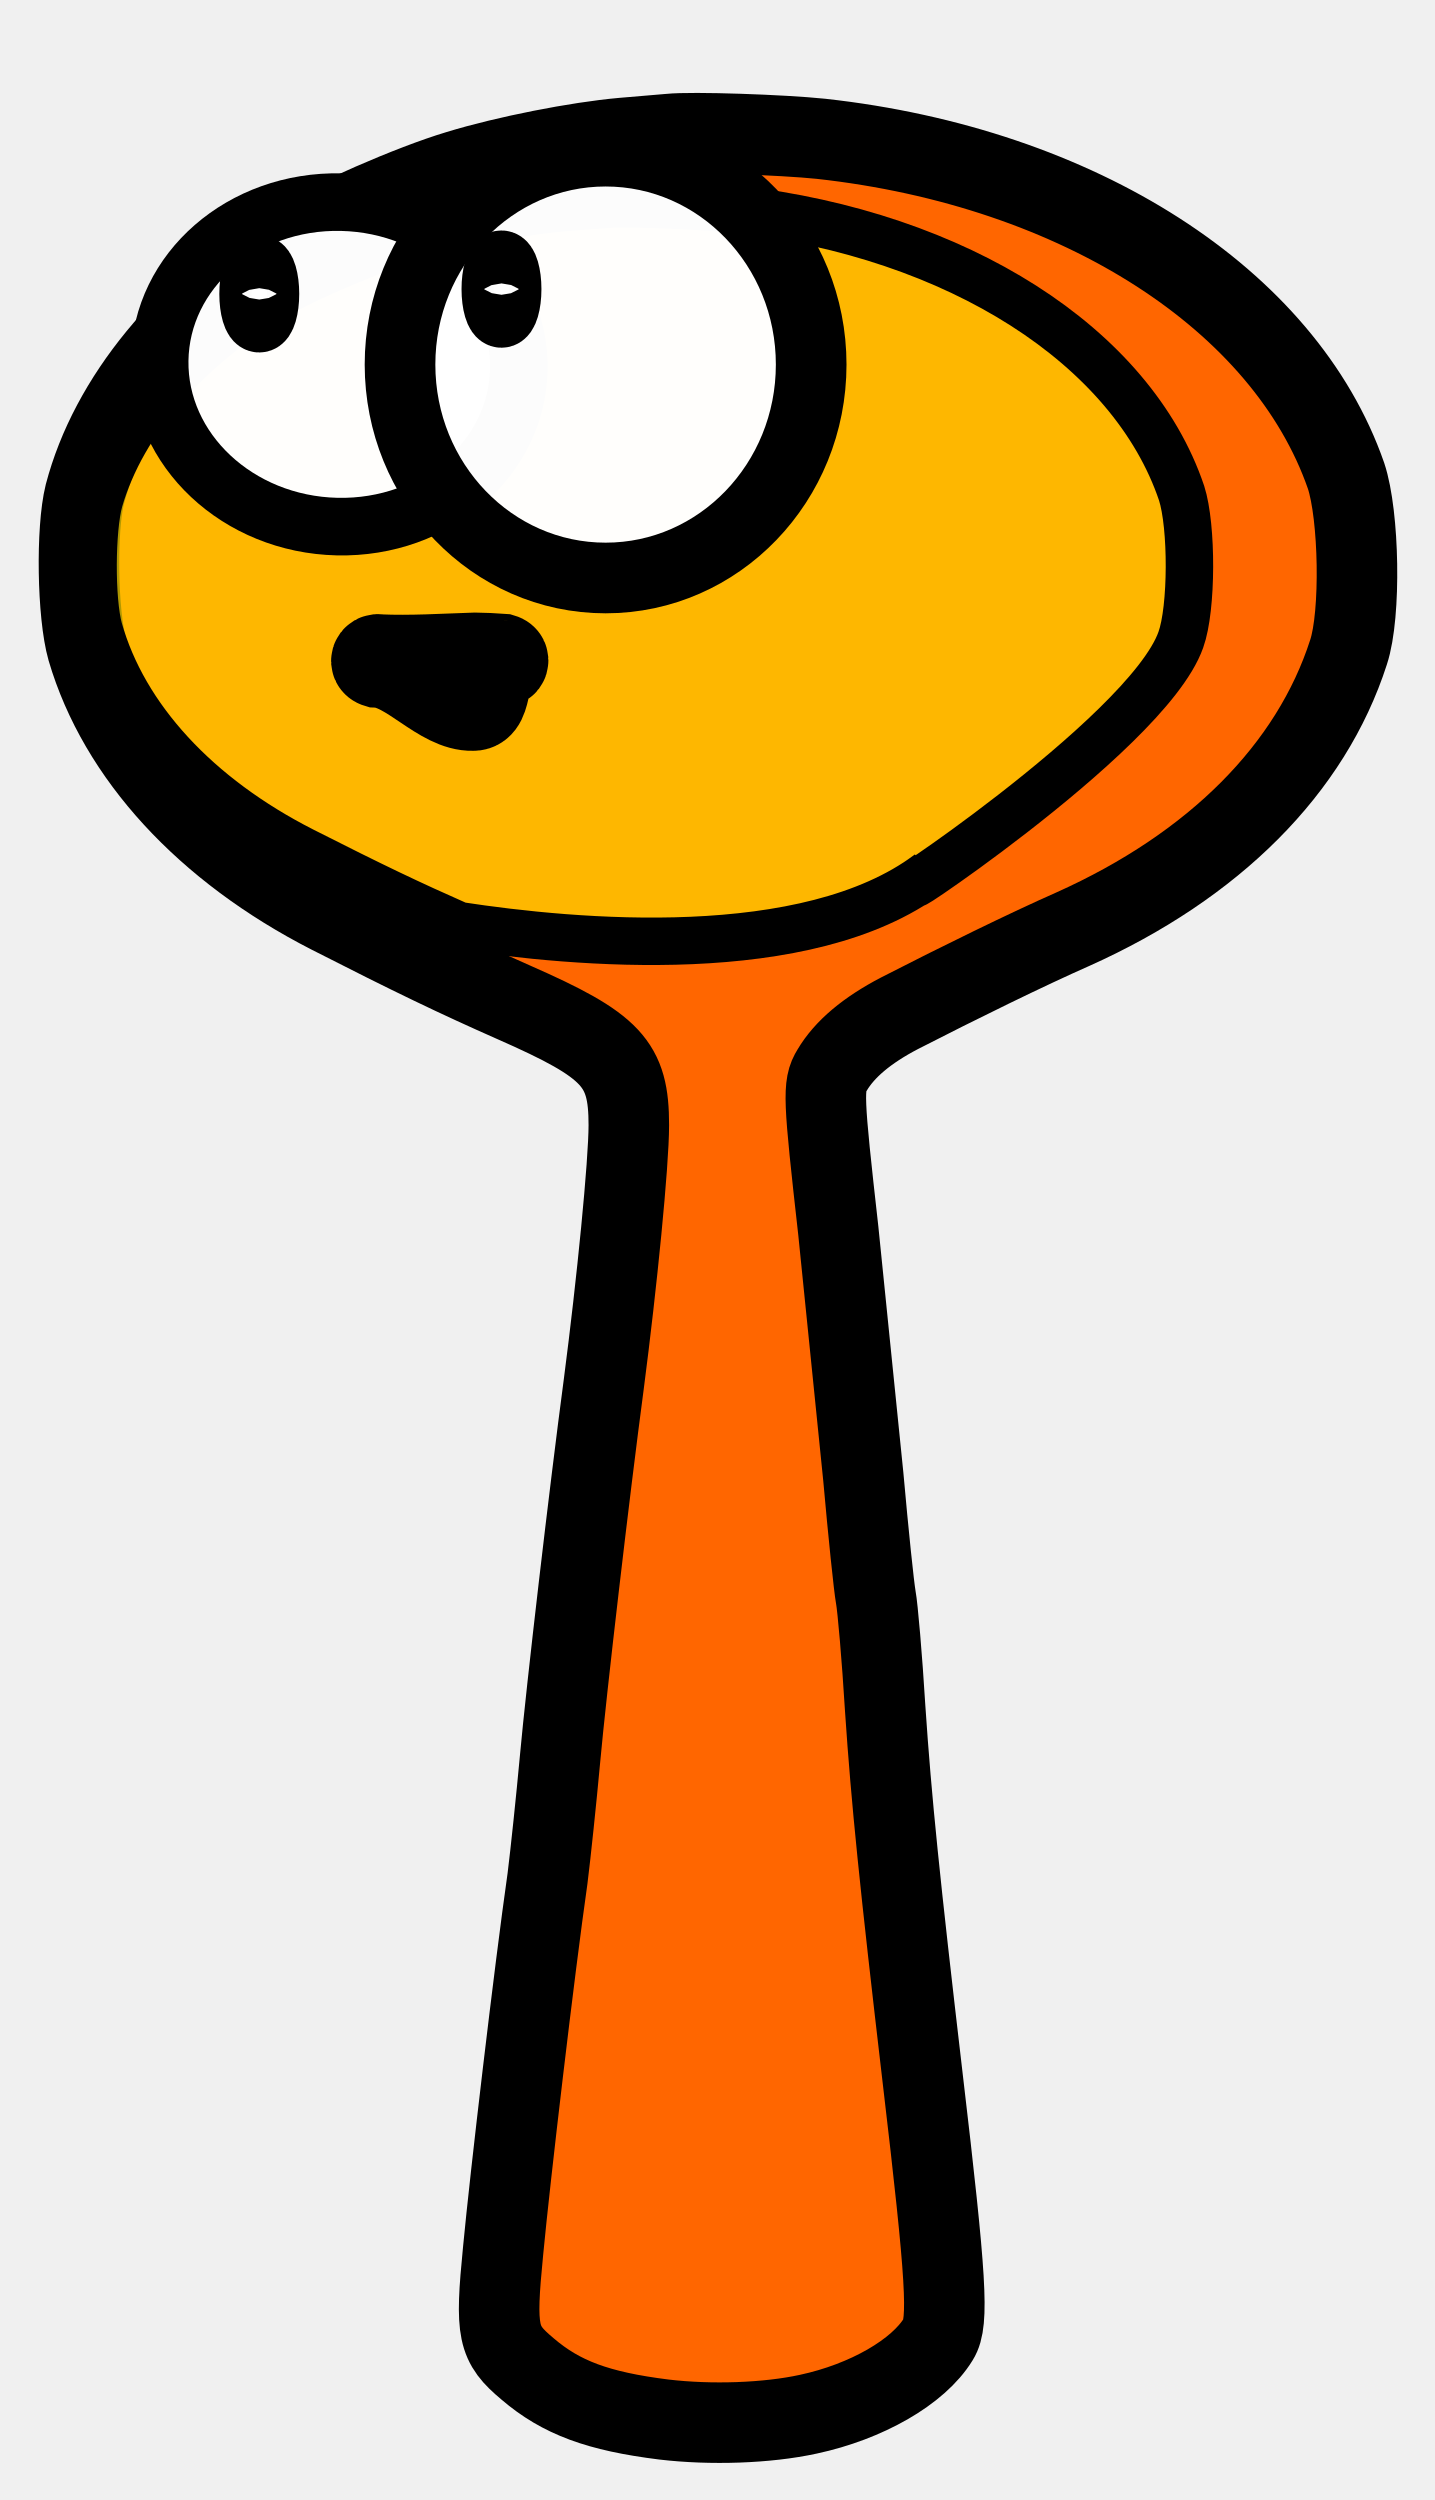
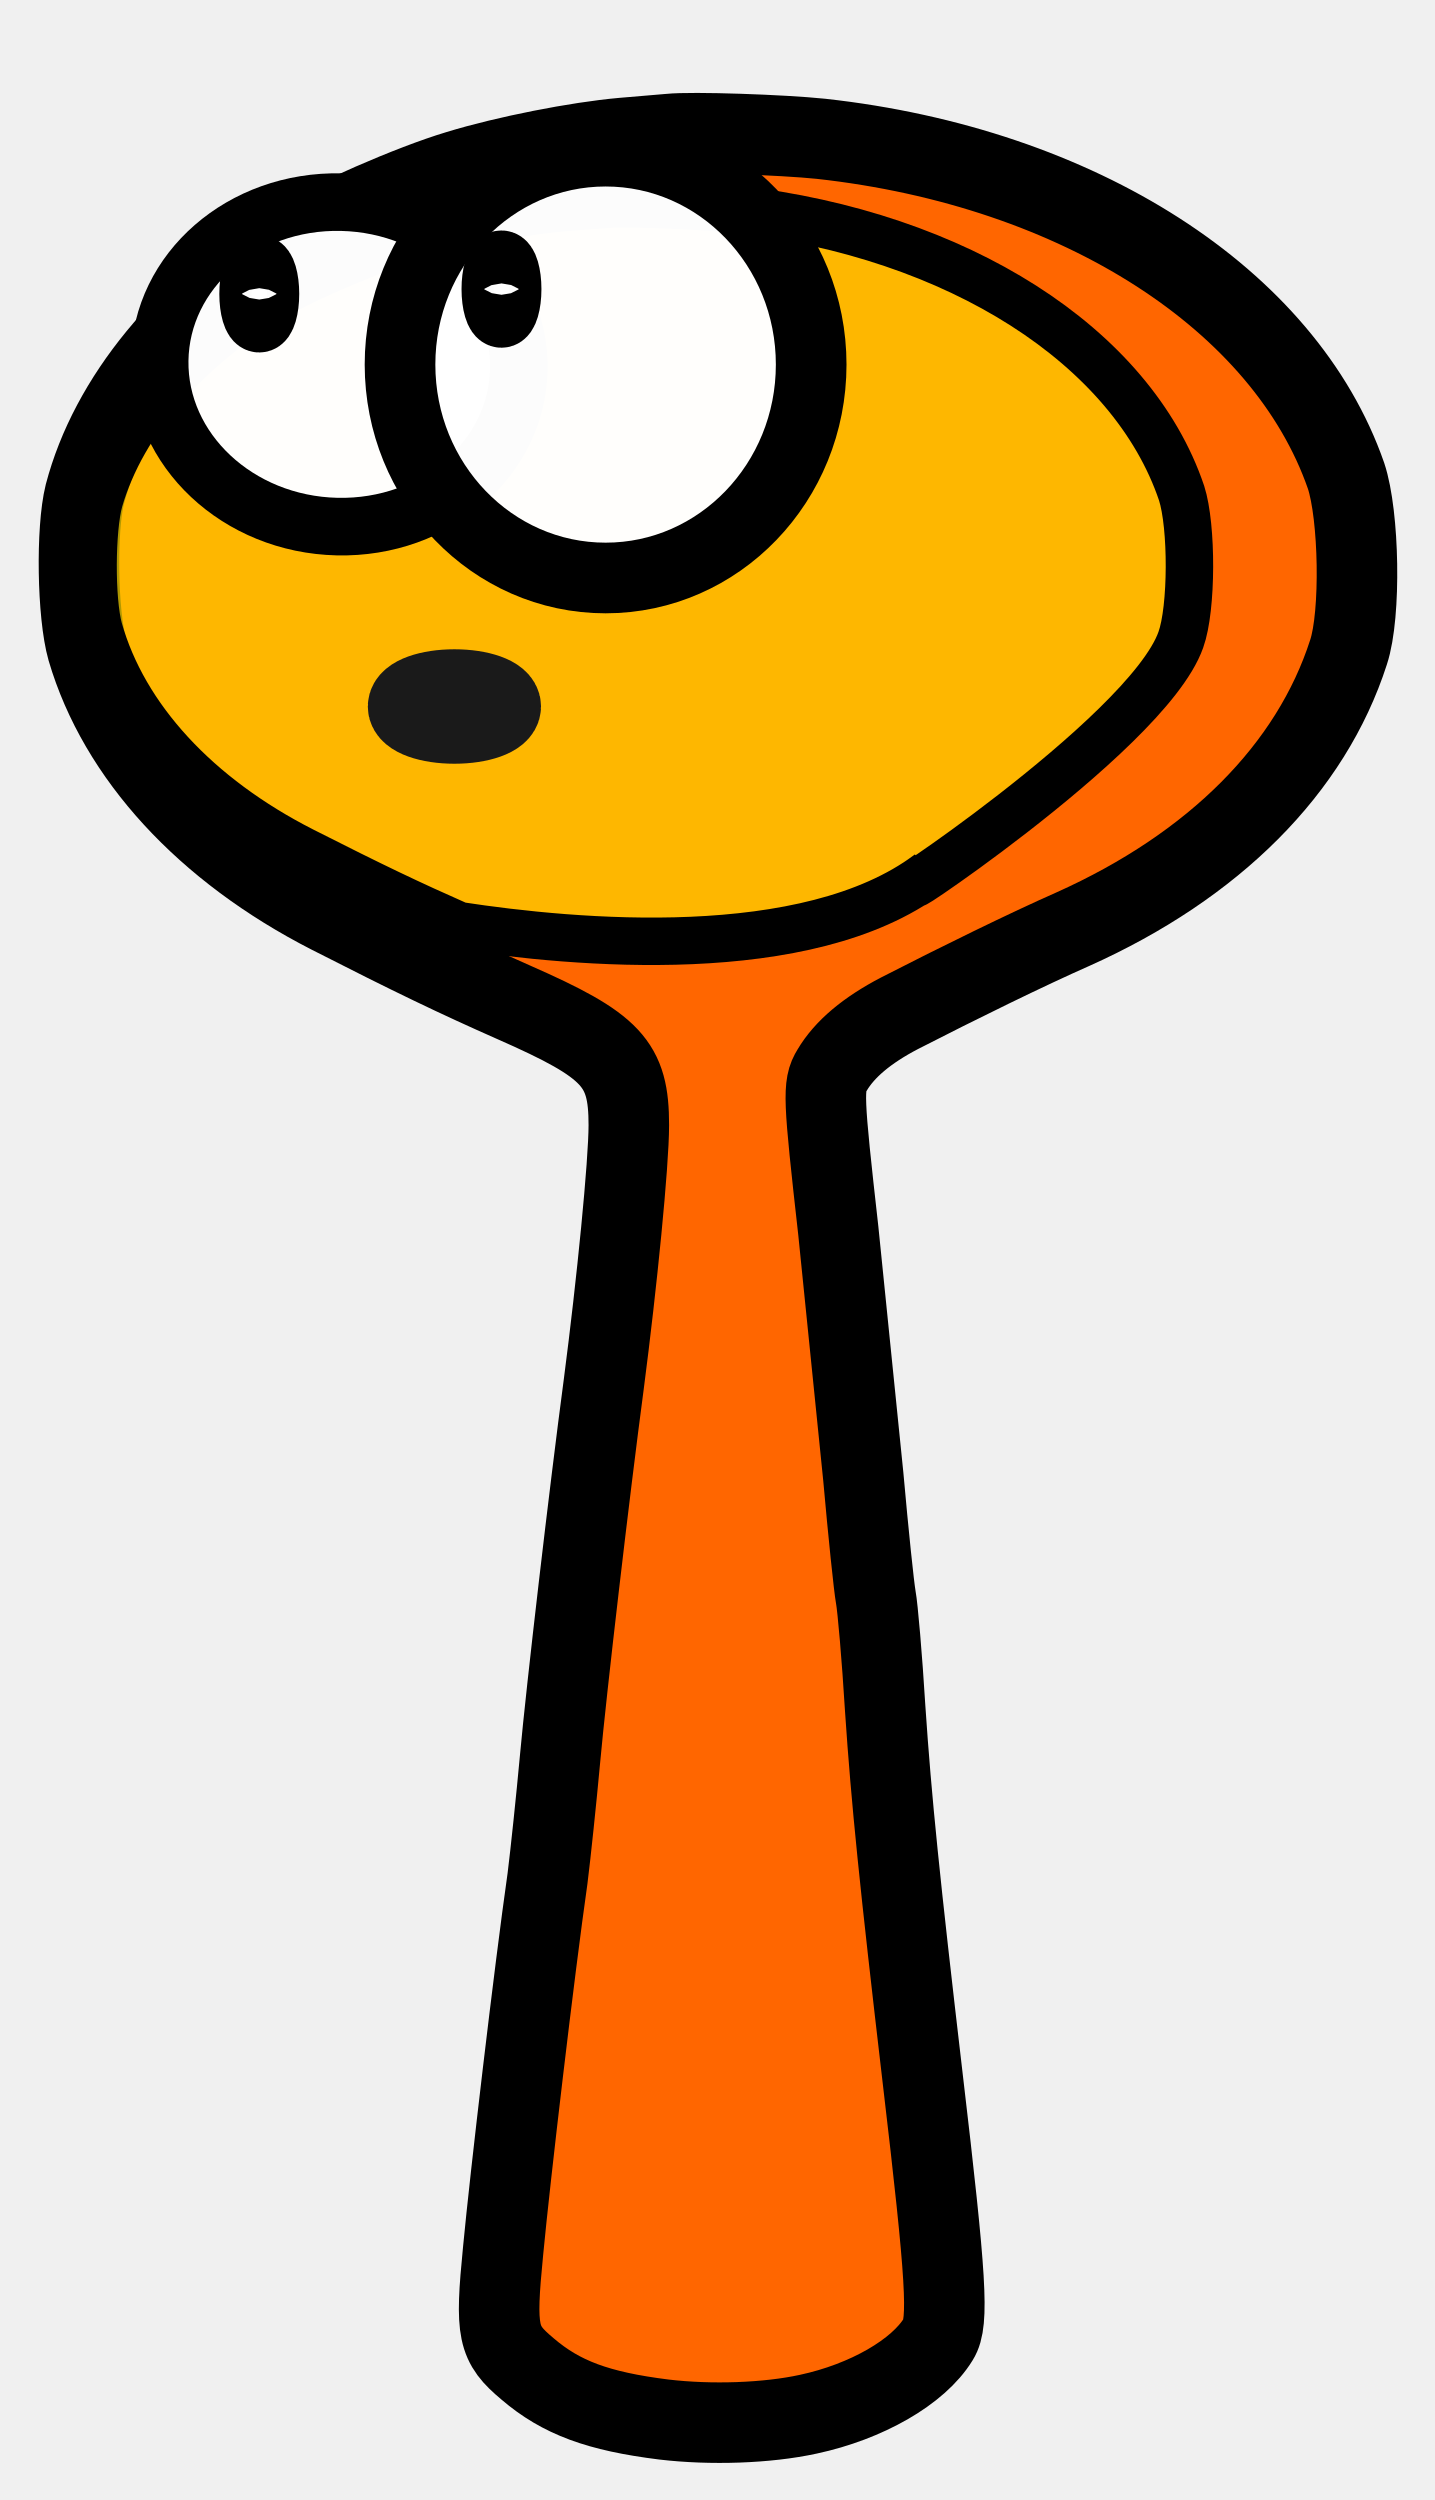
- <svg xmlns="http://www.w3.org/2000/svg" id="svg847" version="1.1" viewBox="0 0 77.65 135.349" height="135.349mm" width="77.65mm">
+ <svg xmlns="http://www.w3.org/2000/svg" width="77.65mm" height="135.349mm" viewBox="0 0 77.65 135.349" version="1.1" id="svg847">
  <defs id="defs841" />
-   <path style="fill:#ff6600;fill-opacity:1;stroke:#000000;stroke-width:4.36;stroke-miterlimit:4;stroke-dasharray:none;stroke-opacity:1" id="path10" d="m 36.246,7.256 c -0.372,0.029 -1.523,0.129 -2.539,0.215 -2.437,0.215 -6.331,0.976 -8.904,1.766 -2.539,0.761 -6.94,2.684 -9.073,3.962 -5.687,3.388 -9.784,8.397 -11.138,13.565 -0.474,1.895 -0.406,6.503 0.135,8.397 1.693,5.756 6.398,10.866 13.135,14.311 4.503,2.297 6.872,3.431 9.953,4.794 5.349,2.354 6.229,3.316 6.229,6.646 0,2.067 -0.643,8.555 -1.354,14.01 -0.779,5.857 -2.031,16.579 -2.37,20.312 -0.203,2.211 -0.508,5.11 -0.677,6.46 -0.711,4.981 -2.031,16.206 -2.404,20.154 -0.44,4.45 -0.305,5.038 1.32,6.402 1.828,1.565 3.825,2.297 7.38,2.742 2.539,0.301 5.586,0.201 7.82,-0.287 3.148,-0.675 5.958,-2.282 7.042,-4.062 0.576,-0.919 0.44,-3.215 -0.846,-14.11 -1.253,-10.708 -1.693,-15.015 -2.031,-20.025 -0.169,-2.77 -0.406,-5.483 -0.508,-6.029 -0.102,-0.56 -0.406,-3.488 -0.677,-6.531 -0.305,-3.043 -0.914,-9.043 -1.354,-13.321 -0.812,-7.22 -0.846,-7.866 -0.339,-8.684 0.677,-1.148 1.896,-2.168 3.656,-3.086 3.216,-1.651 6.94,-3.474 9.378,-4.55 7.651,-3.431 12.898,-8.684 14.93,-15 0.677,-2.053 0.576,-7.407 -0.135,-9.546 C 69.558,16.213 58.421,9.05 44.439,7.514 42.374,7.299 37.465,7.127 36.246,7.256 Z" />
-   <path style="fill:#feda00;fill-opacity:0.698;stroke:#000000;stroke-width:2.568;stroke-miterlimit:4;stroke-dasharray:none;stroke-opacity:1" id="path10-3" d="m 32.855,11.065 c -0.32,0.021 -1.309,0.097 -2.182,0.162 -2.095,0.163 -5.447,0.77 -7.667,1.41 -2.191,0.616 -5.998,2.187 -7.849,3.235 -4.935,2.78 -8.532,6.92 -9.779,11.21 -0.438,1.573 -0.456,5.406 -0.023,6.986 1.357,4.799 5.309,9.081 11.031,11.991 3.824,1.94 5.839,2.899 8.459,4.054 6.254,0.956 18.856,2.122 25.427,-2.804 -4.203,2.946 11.81,-7.429 13.657,-12.67 0.615,-1.703 0.616,-6.157 0.042,-7.941 C 61.283,18.736 51.847,12.704 39.879,11.334 38.111,11.141 33.903,10.966 32.855,11.065 Z" />
-   <ellipse style="opacity:1;fill:#ffffff;fill-opacity:0.986;stroke:#000000;stroke-width:3.117;stroke-miterlimit:4;stroke-dasharray:none;stroke-opacity:1" id="path1644-6" cx="18.629" cy="19.305" rx="9.725" ry="8.784" transform="matrix(0.9997416,0.02273044,-0.0133207,0.9999113,0,0)" />
-   <ellipse style="opacity:1;fill:#ffffff;fill-opacity:0.986;stroke:#000000;stroke-width:3.825;stroke-miterlimit:4;stroke-dasharray:none;stroke-opacity:1" id="path1644" cx="32.787" cy="19.738" rx="11.13" ry="11.554" />
-   <ellipse style="opacity:1;fill:#ffffff;fill-opacity:1;stroke:#000000;stroke-width:3.482;stroke-miterlimit:4;stroke-dasharray:none;stroke-opacity:1" id="path1582-7" cx="14.037" cy="15.909" rx="0.422" ry="1.433" />
-   <ellipse style="opacity:1;fill:#ffffff;fill-opacity:1;stroke:#000000;stroke-width:3.482;stroke-miterlimit:4;stroke-dasharray:none;stroke-opacity:1" id="path1582" cx="27.15" cy="15.652" rx="0.422" ry="1.433" />
-   <path style="opacity:1;fill:#000200;fill-opacity:0.986;stroke:#000000;stroke-width:4.7;stroke-miterlimit:4;stroke-dasharray:none;stroke-opacity:1" id="path13" d="m 20.524,35.609 c 1.73,0.075 3.454,-0.039 5.182,-0.094 1.012,0.028 0.514,0.005 1.492,0.067 0.249,0.075 0.143,0.427 -0.106,0.352 v 0 c -0.975,-0.062 -0.479,2.393 -1.488,2.365 -1.729,0.053 -3.455,-2.266 -5.186,-2.336 -0.25,-0.075 -0.144,-0.429 0.106,-0.354 z" />
+   <path d="m 36.246,7.256 c -0.372,0.029 -1.523,0.129 -2.539,0.215 -2.437,0.215 -6.331,0.976 -8.904,1.766 -2.539,0.761 -6.94,2.684 -9.073,3.962 -5.687,3.388 -9.784,8.397 -11.138,13.565 -0.474,1.895 -0.406,6.503 0.135,8.397 1.693,5.756 6.398,10.866 13.135,14.311 4.503,2.297 6.872,3.431 9.953,4.794 5.349,2.354 6.229,3.316 6.229,6.646 0,2.067 -0.643,8.555 -1.354,14.01 -0.779,5.857 -2.031,16.579 -2.37,20.312 -0.203,2.211 -0.508,5.11 -0.677,6.46 -0.711,4.981 -2.031,16.206 -2.404,20.154 -0.44,4.45 -0.305,5.038 1.32,6.402 1.828,1.565 3.825,2.297 7.38,2.742 2.539,0.301 5.586,0.201 7.82,-0.287 3.148,-0.675 5.958,-2.282 7.042,-4.062 0.576,-0.919 0.44,-3.215 -0.846,-14.11 -1.253,-10.708 -1.693,-15.015 -2.031,-20.025 -0.169,-2.77 -0.406,-5.483 -0.508,-6.029 -0.102,-0.56 -0.406,-3.488 -0.677,-6.531 -0.305,-3.043 -0.914,-9.043 -1.354,-13.321 -0.812,-7.22 -0.846,-7.866 -0.339,-8.684 0.677,-1.148 1.896,-2.168 3.656,-3.086 3.216,-1.651 6.94,-3.474 9.378,-4.55 7.651,-3.431 12.898,-8.684 14.93,-15 0.677,-2.053 0.576,-7.407 -0.135,-9.546 C 69.558,16.213 58.421,9.05 44.439,7.514 42.374,7.299 37.465,7.127 36.246,7.256 Z" id="path10" style="fill:#ff6600;fill-opacity:1;stroke:#000000;stroke-width:4.36;stroke-miterlimit:4;stroke-dasharray:none;stroke-opacity:1" />
+   <path d="m 32.855,11.065 c -0.32,0.021 -1.309,0.097 -2.182,0.162 -2.095,0.163 -5.447,0.77 -7.667,1.41 -2.191,0.616 -5.998,2.187 -7.849,3.235 -4.935,2.78 -8.532,6.92 -9.779,11.21 -0.438,1.573 -0.456,5.406 -0.023,6.986 1.357,4.799 5.309,9.081 11.031,11.991 3.824,1.94 5.839,2.899 8.459,4.054 6.254,0.956 18.856,2.122 25.427,-2.804 -4.203,2.946 11.81,-7.429 13.657,-12.67 0.615,-1.703 0.616,-6.157 0.042,-7.941 C 61.283,18.736 51.847,12.704 39.879,11.334 38.111,11.141 33.903,10.966 32.855,11.065 Z" id="path10-3" style="fill:#feda00;fill-opacity:0.698;stroke:#000000;stroke-width:2.568;stroke-miterlimit:4;stroke-dasharray:none;stroke-opacity:1" />
+   <ellipse transform="matrix(0.9997416,0.02273044,-0.0133207,0.9999113,0,0)" ry="8.784" rx="9.725" cy="19.305" cx="18.629" id="path1644-6" style="opacity:1;fill:#ffffff;fill-opacity:0.986;stroke:#000000;stroke-width:3.117;stroke-miterlimit:4;stroke-dasharray:none;stroke-opacity:1" />
+   <ellipse ry="11.554" rx="11.13" cy="19.738" cx="32.787" id="path1644" style="opacity:1;fill:#ffffff;fill-opacity:0.986;stroke:#000000;stroke-width:3.825;stroke-miterlimit:4;stroke-dasharray:none;stroke-opacity:1" />
+   <ellipse ry="1.433" rx="0.422" cy="15.909" cx="14.037" id="path1582-7" style="opacity:1;fill:#ffffff;fill-opacity:1;stroke:#000000;stroke-width:3.482;stroke-miterlimit:4;stroke-dasharray:none;stroke-opacity:1" />
+   <ellipse ry="1.433" rx="0.422" cy="15.652" cx="27.15" id="path1582" style="opacity:1;fill:#ffffff;fill-opacity:1;stroke:#000000;stroke-width:3.482;stroke-miterlimit:4;stroke-dasharray:none;stroke-opacity:1" />
+   <ellipse ry="0.882" rx="2.472" cy="38.25" cx="24.602" id="path818" style="opacity:1;fill:#1a1a1a;fill-opacity:1;stroke:#1a1a1a;stroke-width:4.433;stroke-miterlimit:4;stroke-dasharray:none;stroke-opacity:1" />
</svg>
